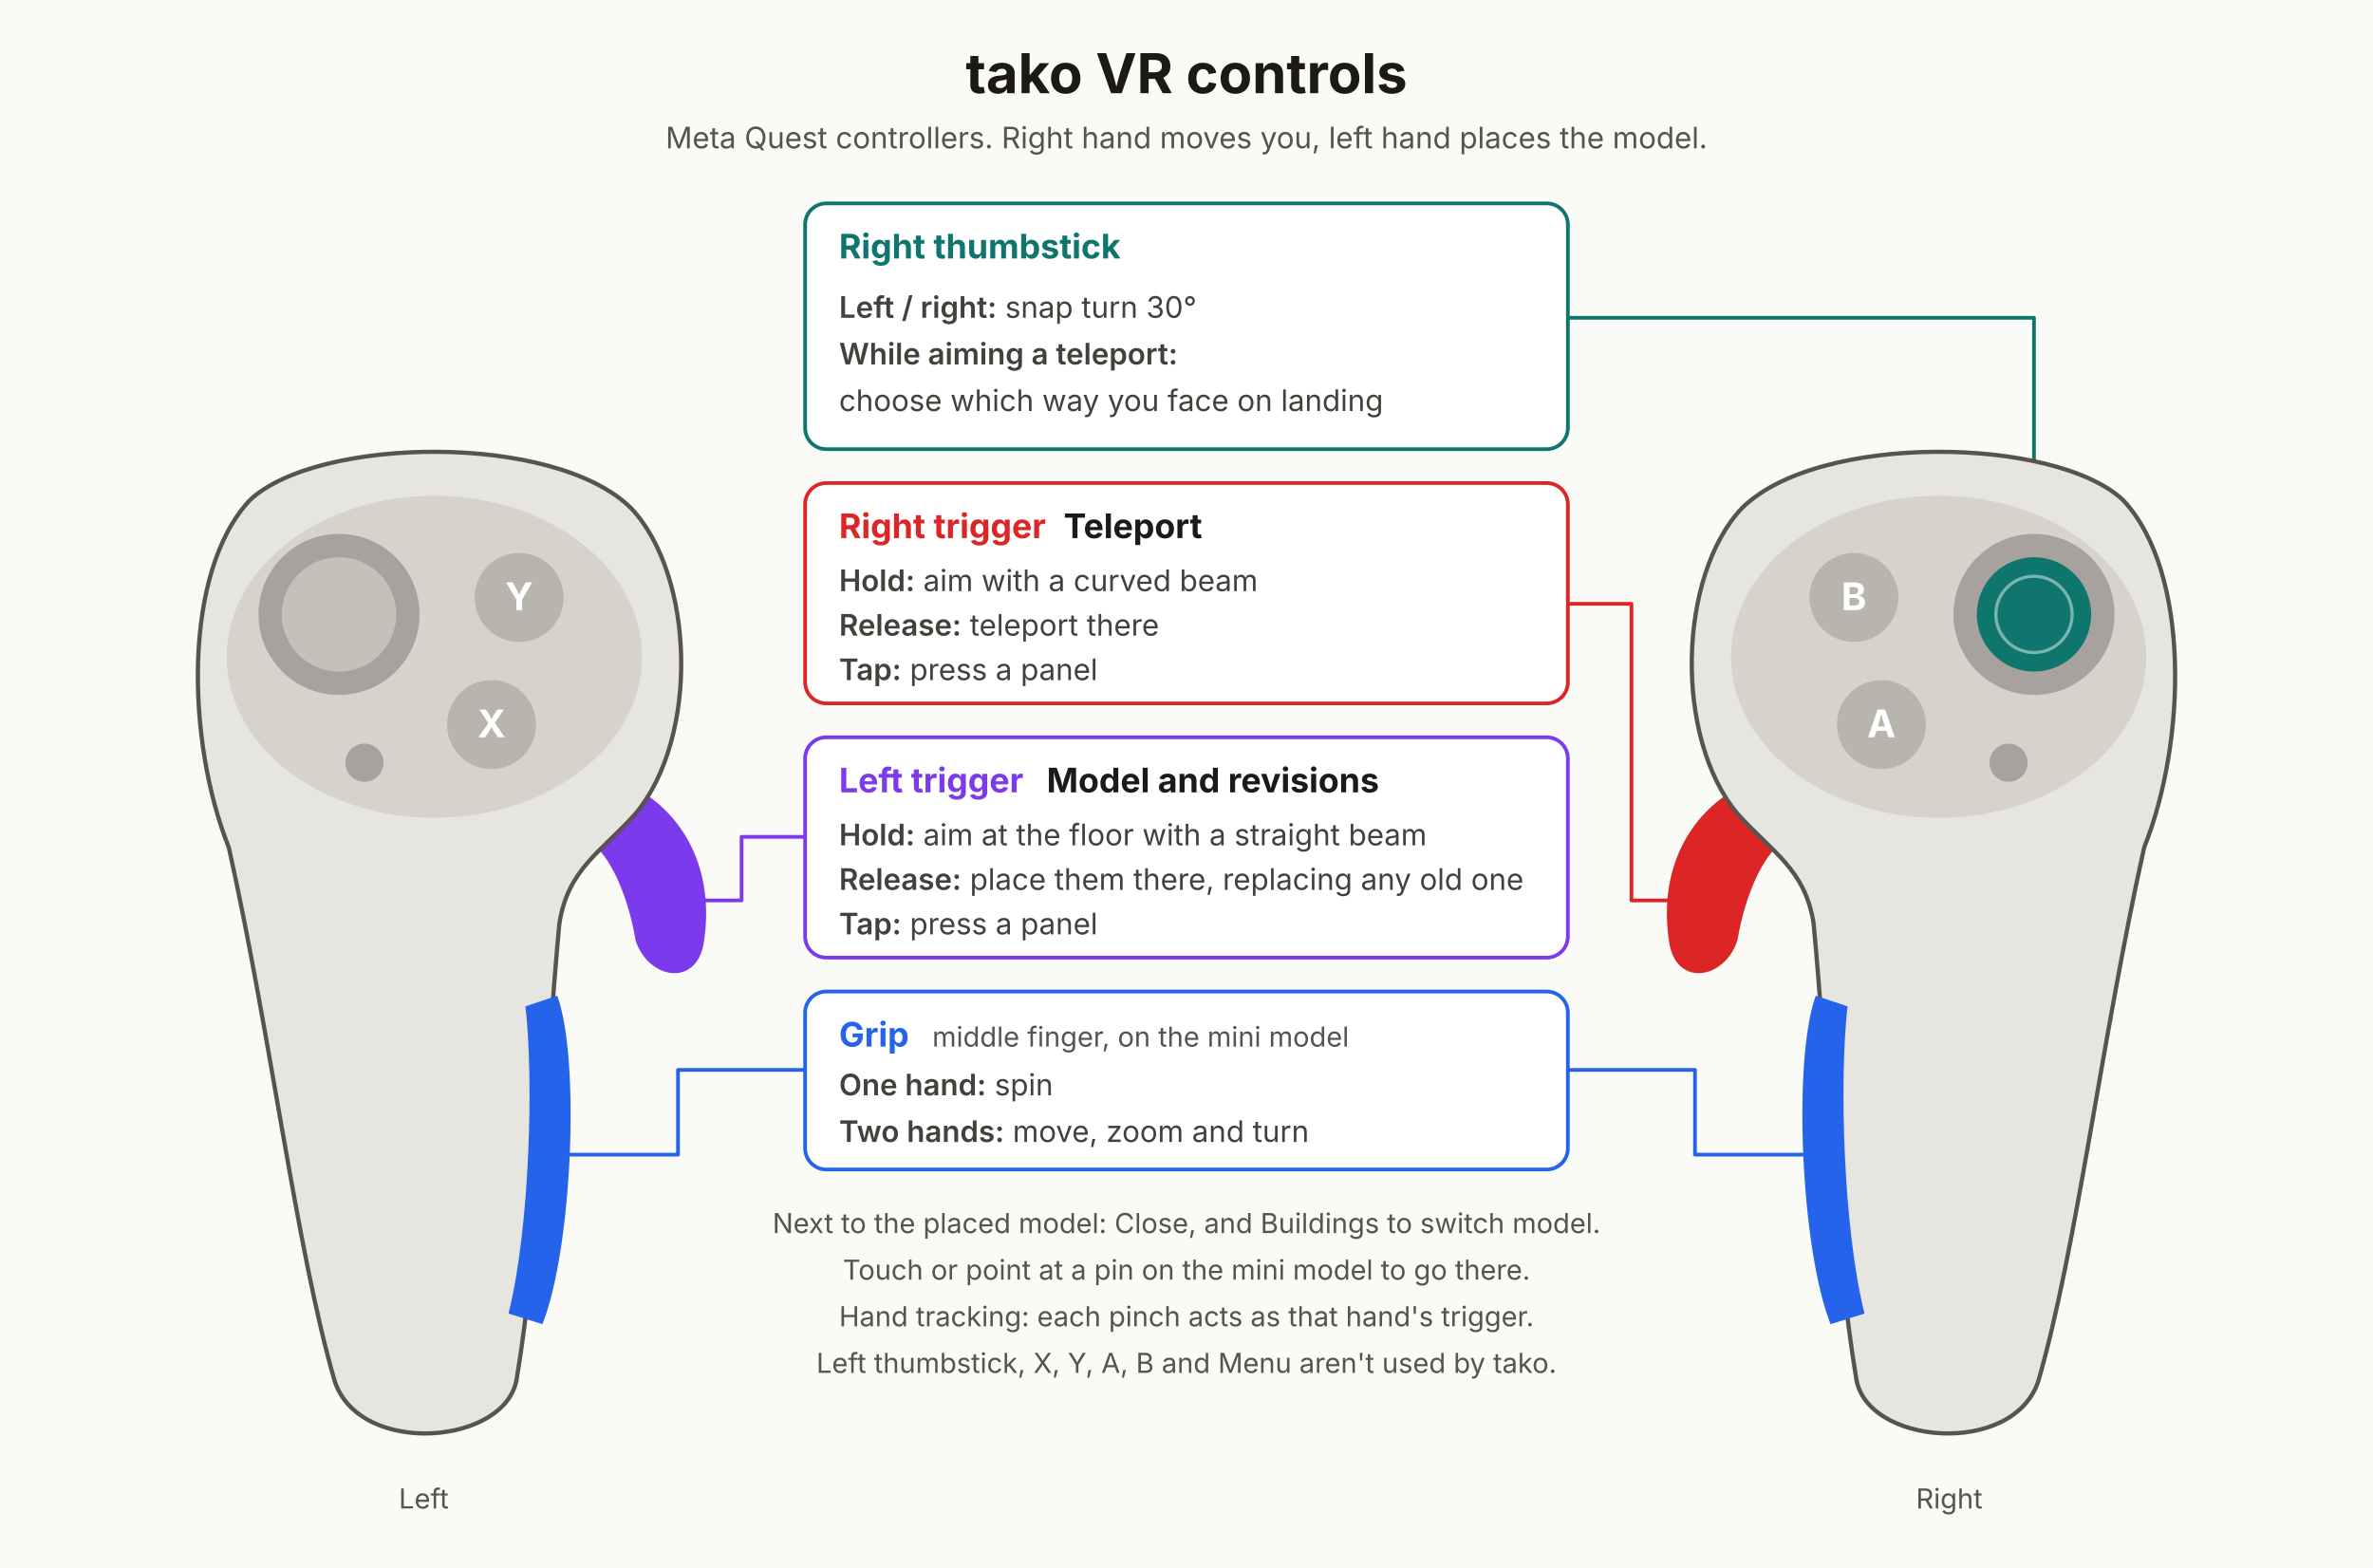
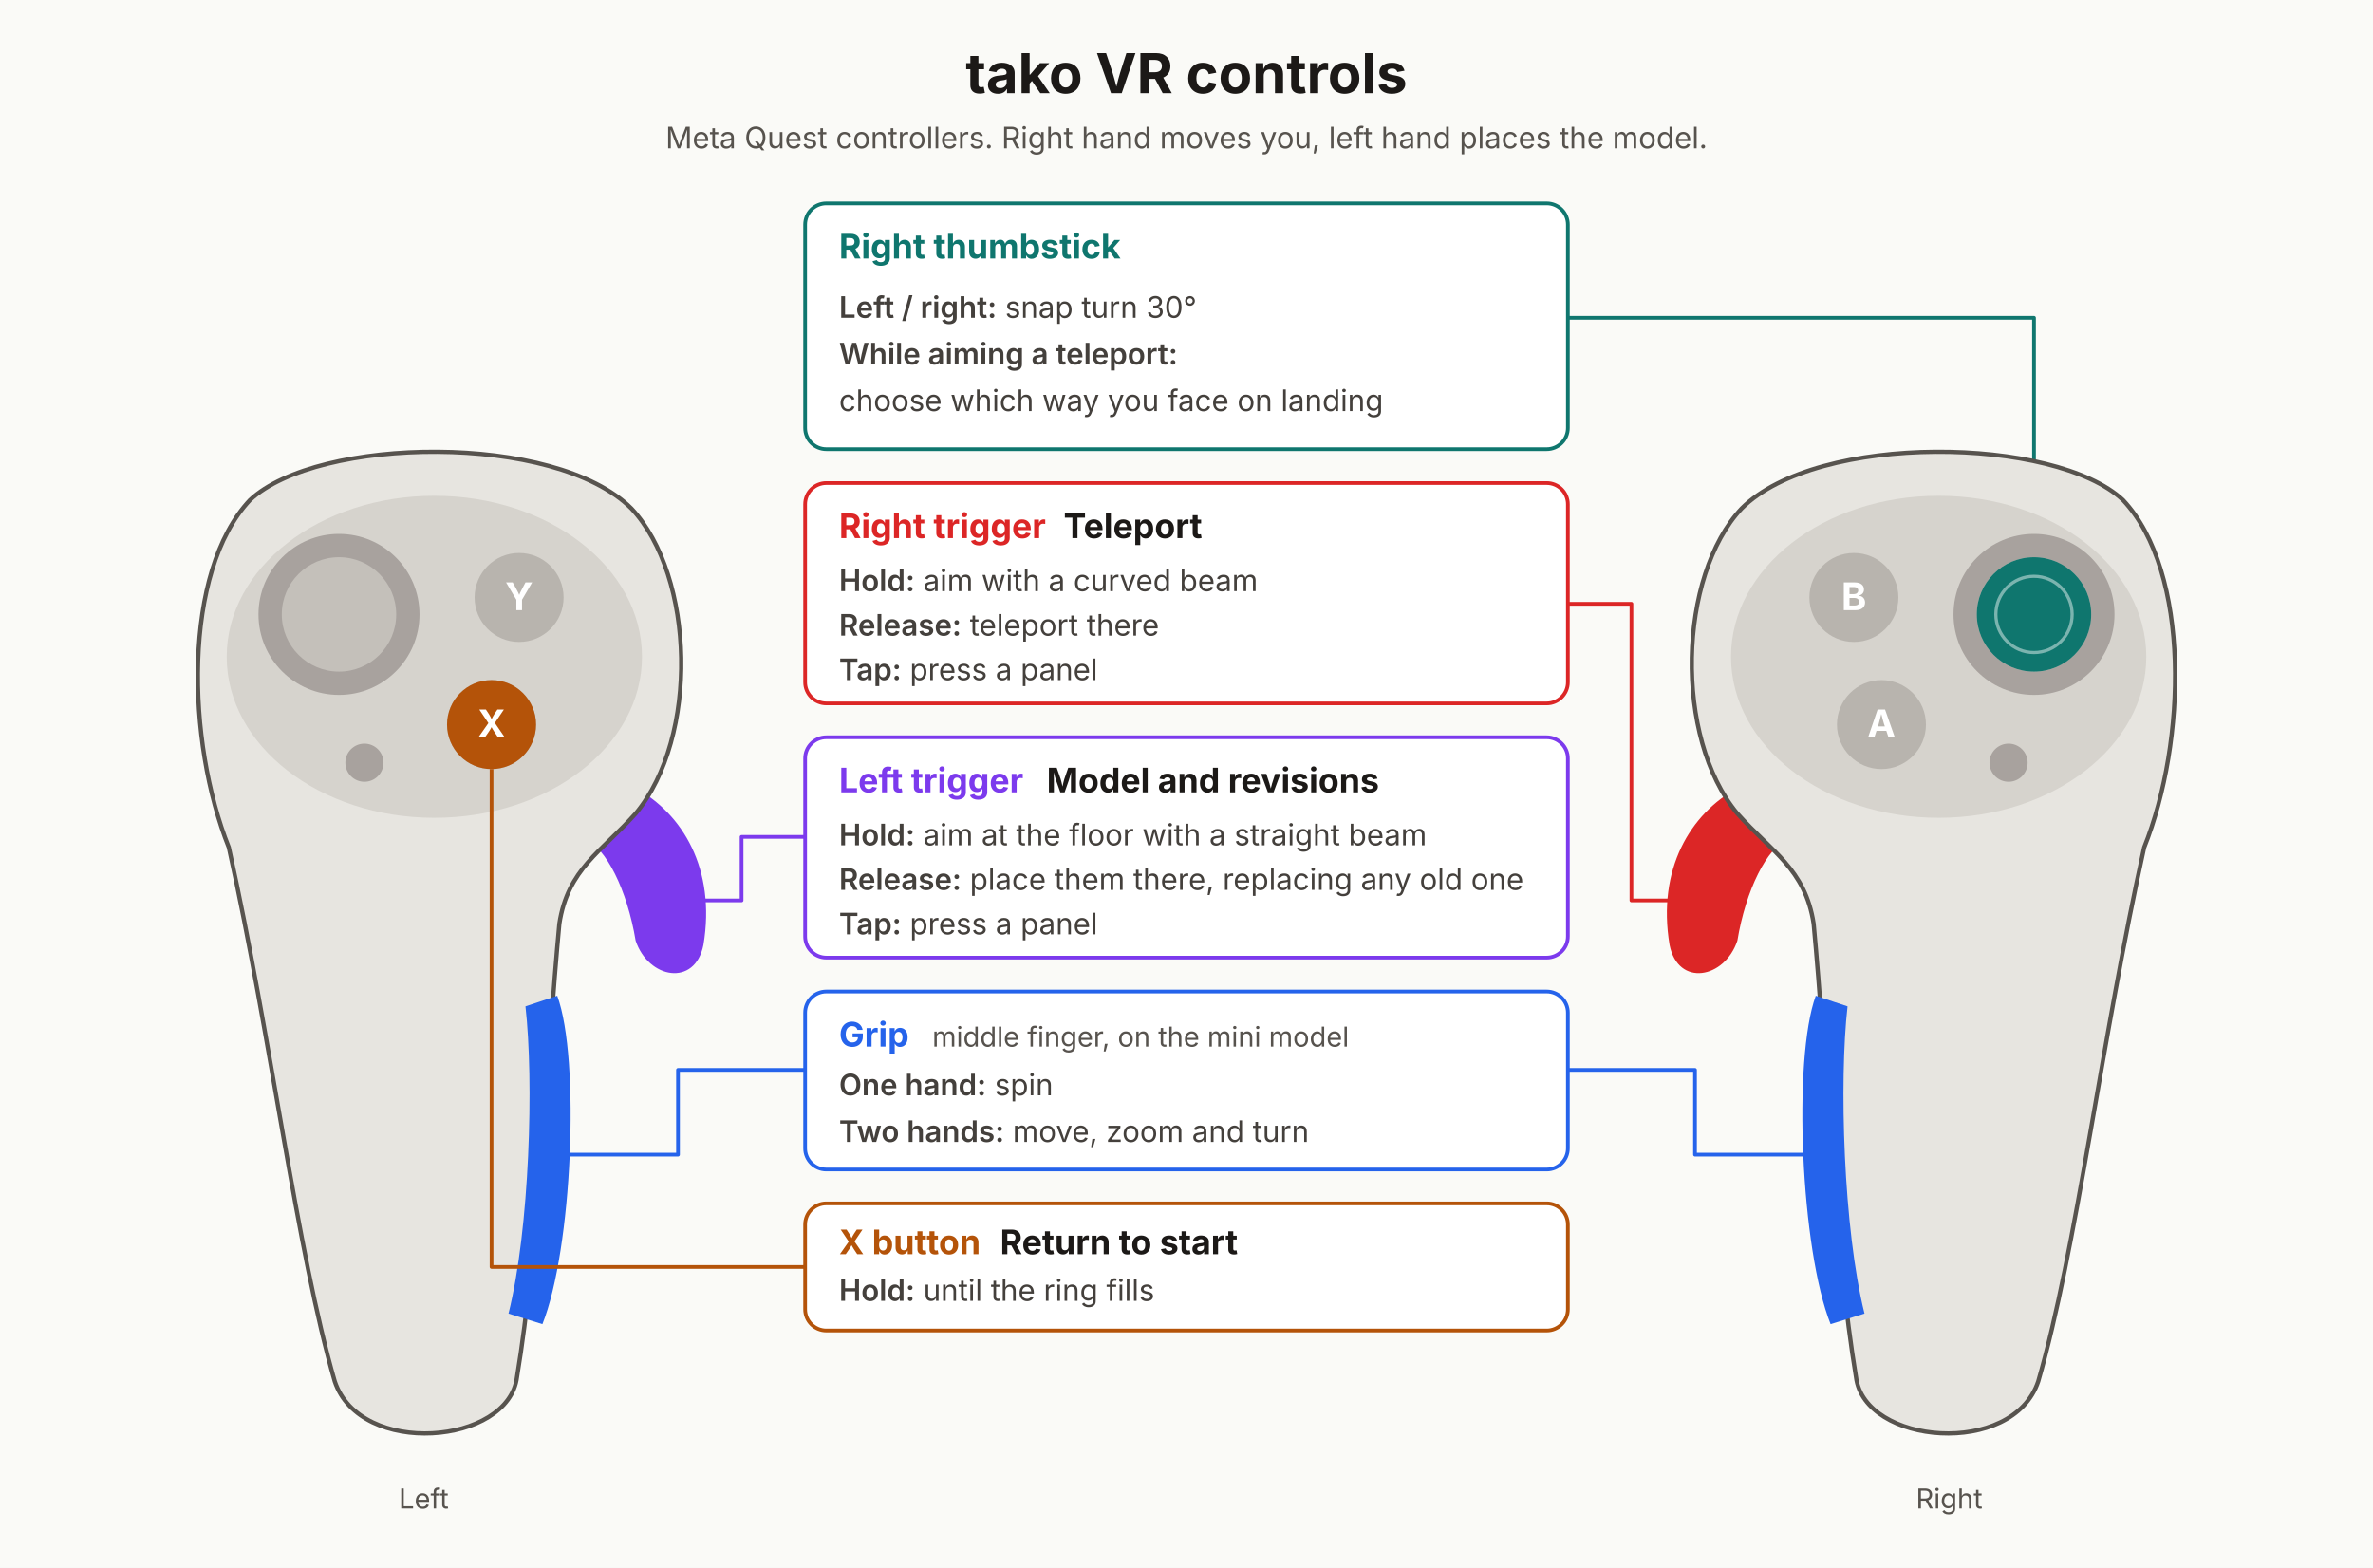
<svg xmlns="http://www.w3.org/2000/svg" xmlns:xlink="http://www.w3.org/1999/xlink" viewBox="0 0 1120 740" width="1120" height="740" font-family="Inter, Helvetica, Arial, sans-serif" role="img" aria-labelledby="title desc">
  <defs>
    <g id="controller">
      <path d="M300 372 C322 384 338 410 332 446 C328 466 306 462 300 444 C296 420 286 400 276 396 Z" />
      <path d="M118 236 C150 206 262 204 298 240 C328 272 330 348 300 384 C284 402 268 410 264 436 C258 500 254 590 244 650 C240 682 170 688 158 652 C140 590 128 490 108 400 C88 350 86 270 118 236 Z" fill="#e7e5e0" stroke="#57534e" stroke-width="2" />
      <ellipse cx="205" cy="310" rx="98" ry="76" fill="#d6d3cd" />
      <path d="M263 470 C274 500 270 590 256 625 L240 620 C250 580 252 510 248 475 Z" fill="#2563eb" />
      <circle cx="160" cy="290" r="38" fill="#a8a29e" />
      <circle cx="160" cy="290" r="27" fill="#c4c0ba" />
      <circle cx="245" cy="282" r="21" fill="#b8b4ae" />
      <circle cx="232" cy="342" r="21" fill="#b8b4ae" />
      <circle cx="172" cy="360" r="9" fill="#a8a29e" />
    </g>
  </defs>
  <rect width="1120" height="740" fill="#fafaf7" />
  <text x="560" y="44" text-anchor="middle" font-size="26" font-weight="700" fill="#1c1917">tako VR controls</text>
  <text x="560" y="70" text-anchor="middle" font-size="14" fill="#57534e">Meta Quest controllers. Right hand moves you, left hand places the model.</text>
  <g fill="none" stroke-width="1.75" stroke-linejoin="round">
    <polyline stroke="#0f766e" points="960,252 960,150 740,150" />
    <polyline stroke="#dc2626" points="794,425 770,425 770,285 740,285" />
    <polyline stroke="#7c3aed" points="326,425 350,425 350,395 380,395" />
    <polyline stroke="#2563eb" points="262,545 320,545 320,505 380,505" />
    <polyline stroke="#2563eb" points="858,545 800,545 800,505 740,505" />
  </g>
  <use href="#controller" xlink:href="#controller" fill="#7c3aed" />
  <use href="#controller" xlink:href="#controller" fill="#dc2626" transform="matrix(-1 0 0 1 1120 0)" />
  <circle cx="960" cy="290" r="27" fill="#0f766e" />
  <circle cx="960" cy="290" r="18" fill="none" stroke="#ffffff" stroke-opacity=".45" stroke-width="1.5" />
+   <circle cx="232" cy="342" r="21" fill="#b45309" />
+   <polyline fill="none" stroke="#b45309" stroke-width="1.75" stroke-linejoin="round" points="232,363 232,598 380,598" />
  <g font-size="18" font-weight="700" fill="#ffffff" text-anchor="middle">
    <text x="245" y="288">Y</text>
    <text x="232" y="348">X</text>
    <text x="875" y="288">B</text>
    <text x="888" y="348">A</text>
  </g>
  <g font-size="13" fill="#57534e" text-anchor="middle">
    <text x="200" y="712">Left</text>
    <text x="920" y="712">Right</text>
  </g>
  <rect x="380" y="96" width="360" height="116" rx="10" fill="#ffffff" stroke="#0f766e" stroke-width="1.75" />
  <text x="396" y="122" font-size="16" font-weight="700" fill="#0f766e">Right thumbstick</text>
  <g font-size="14" fill="#44403c">
    <text x="396" y="150">
      <tspan font-weight="600">Left / right:</tspan> snap turn 30°</text>
    <text x="396" y="172">
      <tspan font-weight="600">While aiming a teleport:</tspan>
    </text>
    <text x="396" y="194">choose which way you face on landing</text>
  </g>
  <rect x="380" y="228" width="360" height="104" rx="10" fill="#ffffff" stroke="#dc2626" stroke-width="1.75" />
  <text x="396" y="254" font-size="16" font-weight="700" fill="#dc2626">Right trigger</text>
  <text x="502" y="254" font-size="16" font-weight="700" fill="#1c1917">Teleport</text>
  <g font-size="14" fill="#44403c">
    <text x="396" y="279">
      <tspan font-weight="600">Hold:</tspan> aim with a curved beam</text>
    <text x="396" y="300">
      <tspan font-weight="600">Release:</tspan> teleport there</text>
    <text x="396" y="321">
      <tspan font-weight="600">Tap:</tspan> press a panel</text>
  </g>
  <rect x="380" y="348" width="360" height="104" rx="10" fill="#ffffff" stroke="#7c3aed" stroke-width="1.75" />
  <text x="396" y="374" font-size="16" font-weight="700" fill="#7c3aed">Left trigger</text>
  <text x="494" y="374" font-size="16" font-weight="700" fill="#1c1917">Model and revisions</text>
  <g font-size="14" fill="#44403c">
    <text x="396" y="399">
      <tspan font-weight="600">Hold:</tspan> aim at the floor with a straight beam</text>
    <text x="396" y="420">
      <tspan font-weight="600">Release:</tspan> place them there, replacing any old one</text>
    <text x="396" y="441">
      <tspan font-weight="600">Tap:</tspan> press a panel</text>
  </g>
  <rect x="380" y="468" width="360" height="84" rx="10" fill="#ffffff" stroke="#2563eb" stroke-width="1.75" />
  <text x="396" y="494" font-size="16" font-weight="700" fill="#2563eb">Grip</text>
  <text x="440" y="494" font-size="13" fill="#57534e">middle finger, on the mini model</text>
  <g font-size="14" fill="#44403c">
    <text x="396" y="517">
      <tspan font-weight="600">One hand:</tspan> spin</text>
    <text x="396" y="539">
      <tspan font-weight="600">Two hands:</tspan> move, zoom and turn</text>
  </g>
-   <g font-size="13" fill="#57534e" text-anchor="middle">
-     <text x="560" y="582">Next to the placed model: Close, and Buildings to switch model.</text>
-     <text x="560" y="604">Touch or point at a pin on the mini model to go there.</text>
-     <text x="560" y="626">Hand tracking: each pinch acts as that hand's trigger.</text>
-     <text x="560" y="648">Left thumbstick, X, Y, A, B and Menu aren't used by tako.</text>
-   </g>
+   <rect x="380" y="568" width="360" height="60" rx="10" fill="#ffffff" stroke="#b45309" stroke-width="1.75" />
+   <text x="396" y="592" font-size="16" font-weight="700" fill="#b45309">X button</text>
+   <text x="472" y="592" font-size="16" font-weight="700" fill="#1c1917">Return to start</text>
+   <text x="396" y="614" font-size="14" fill="#44403c">
+     <tspan font-weight="600">Hold:</tspan> until the ring fills</text>
</svg>
